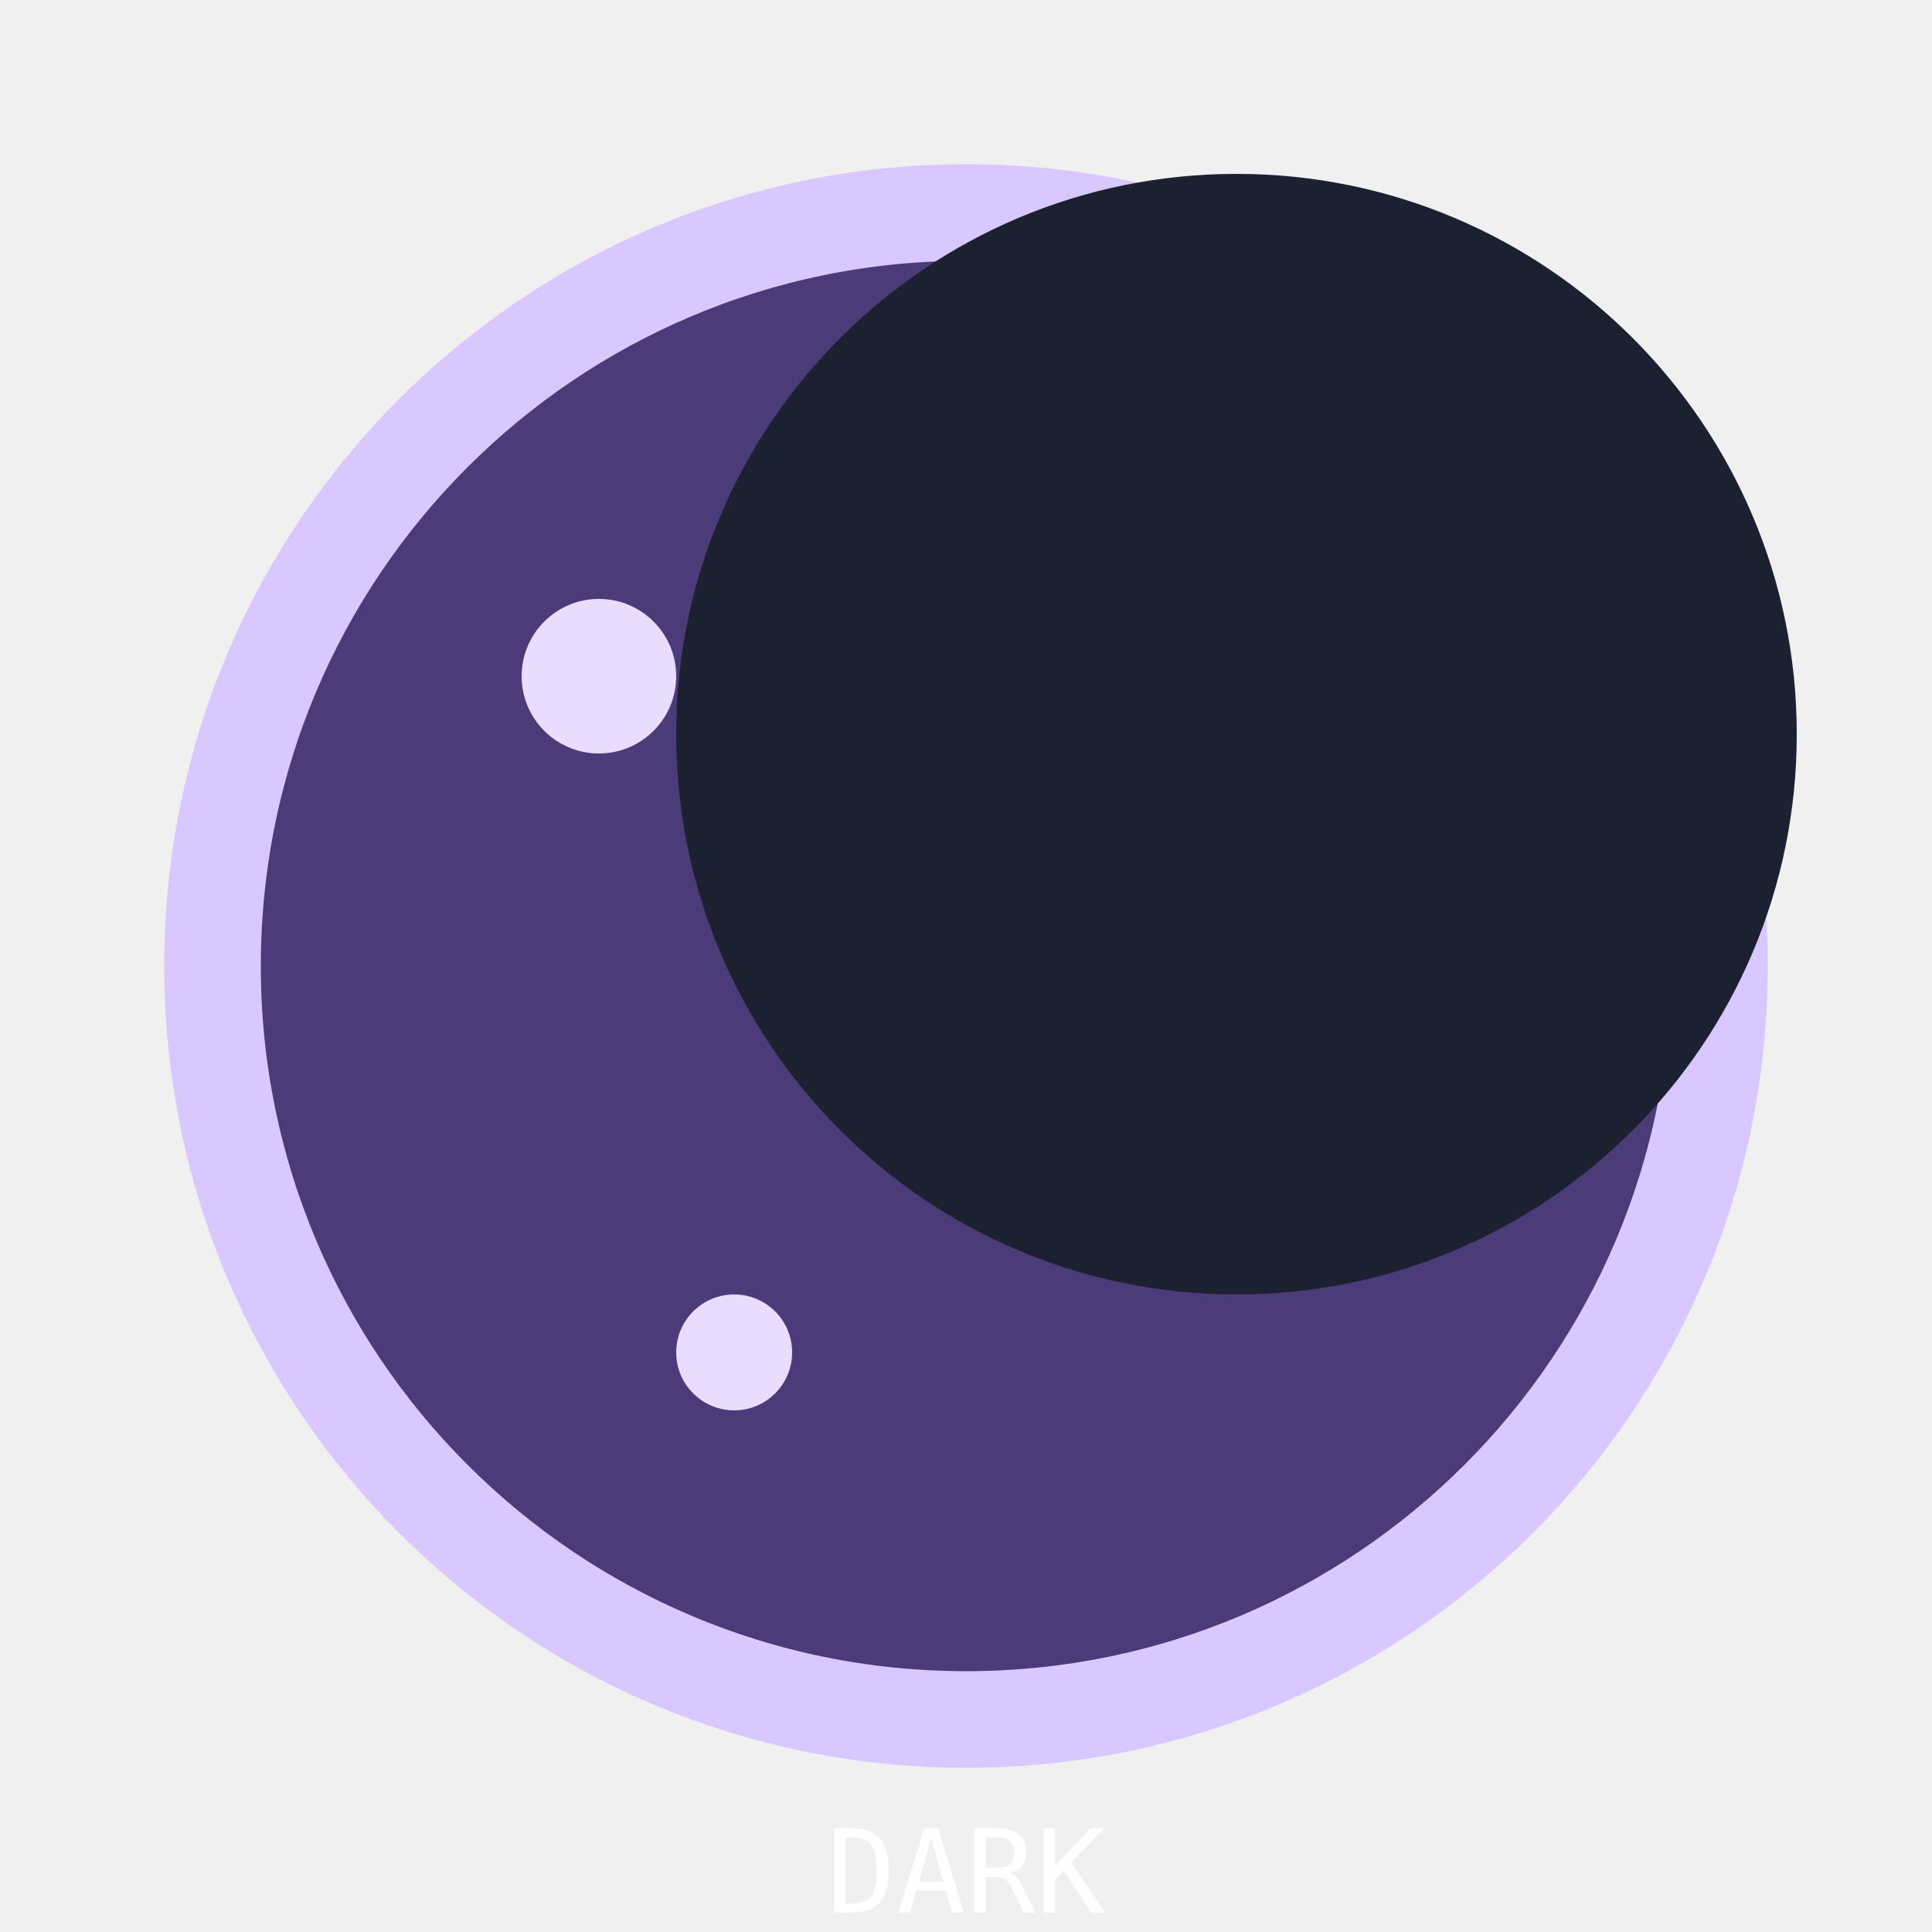
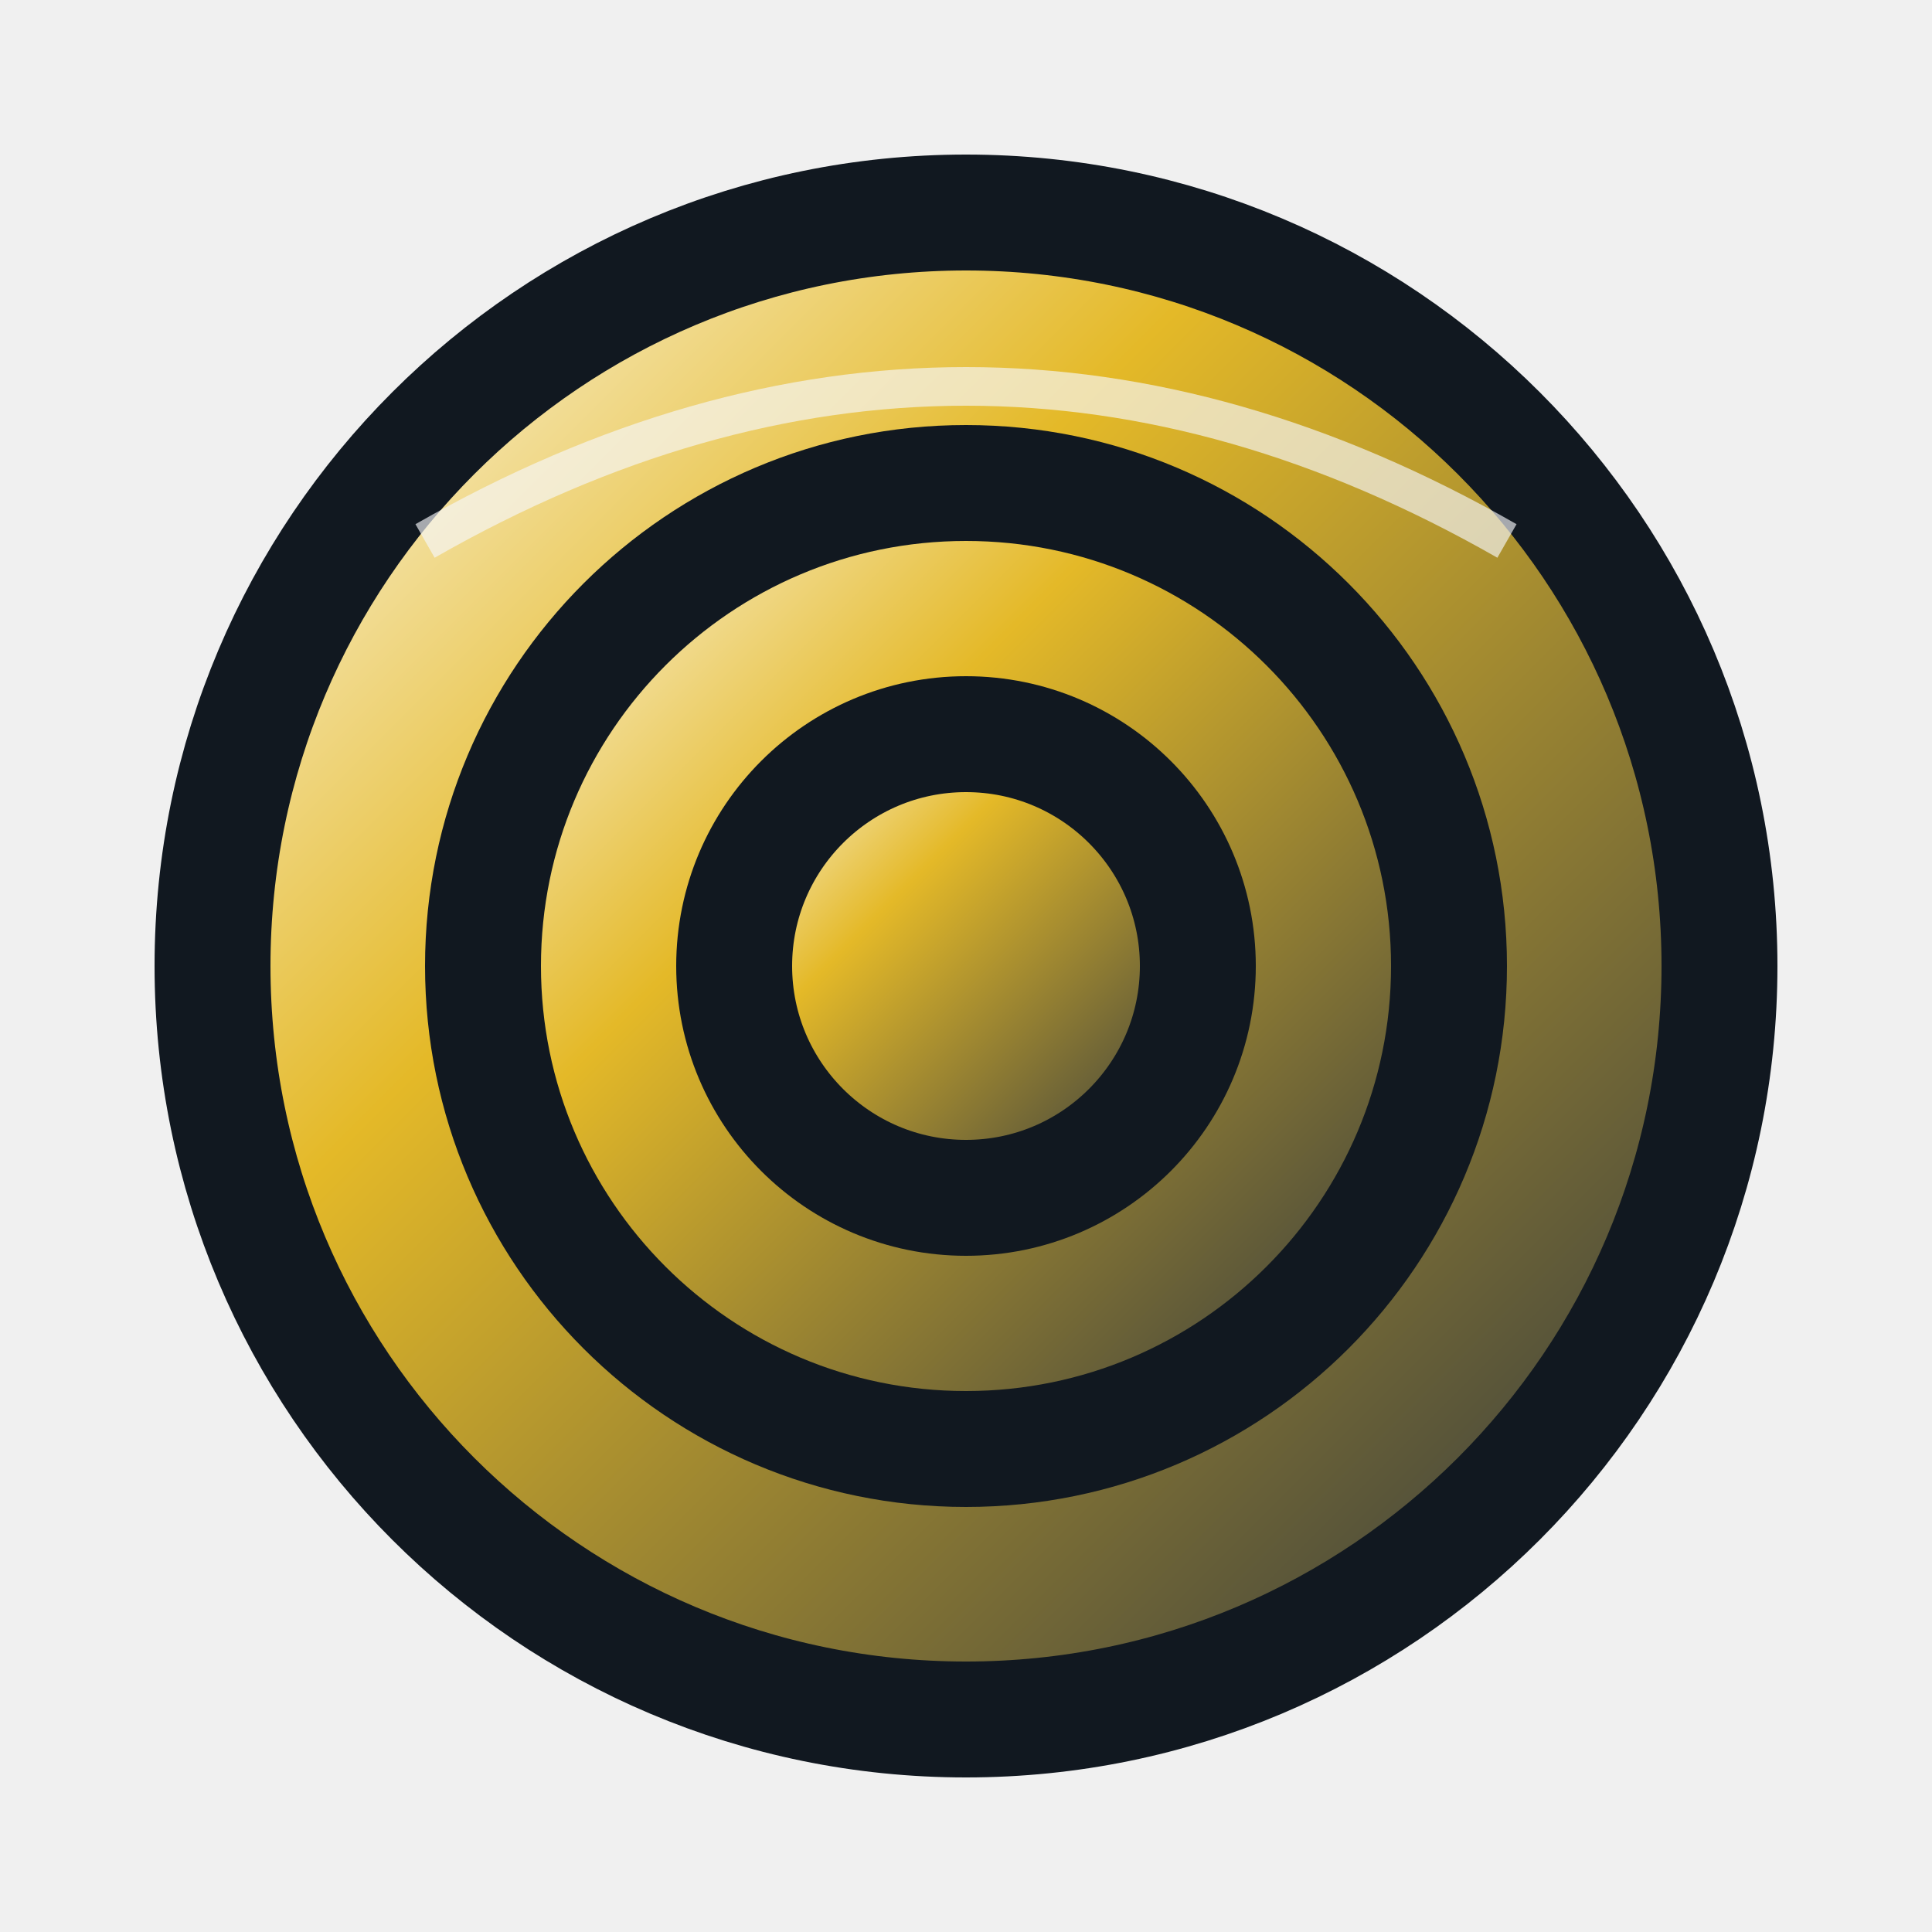
<svg xmlns="http://www.w3.org/2000/svg" viewBox="0 0 100 100">
-   <rect width="100" height="100" fill="none" />
-   <circle cx="50" cy="50" r="39" fill="#4b3b78" stroke="#d9c8ff" stroke-width="5" />
-   <circle cx="64" cy="38" r="29" fill="#1b2130" />
-   <circle cx="31" cy="35" r="4" fill="#e8dcff" />
-   <circle cx="38" cy="70" r="3" fill="#e8dcff" />
-   <text x="50" y="99" text-anchor="middle" font-family="monospace" font-size="6" fill="#fff">DARK</text>
+   <defs>
+     <linearGradient id="g" x1="0" y1="0" x2="1" y2="1">
+       <stop stop-color="#ffffff" />
+       <stop offset=".35" stop-color="#e4b928" />
+       <stop offset="1" stop-color="#253040" />
+     </linearGradient>
+   </defs>
+   <g fill="url(#g)" stroke="#111820" stroke-width="6" stroke-linejoin="round">
+     <circle cx="50" cy="50" r="39" />
+     <circle cx="50" cy="50" r="25" />
+     <circle cx="50" cy="50" r="12" />
+   </g>
+   <g fill="none" stroke="#f6f7fb" stroke-width="2" opacity=".65">
+     <path d="M22 28 Q50 12 78 28" />
+   </g>
</svg>
